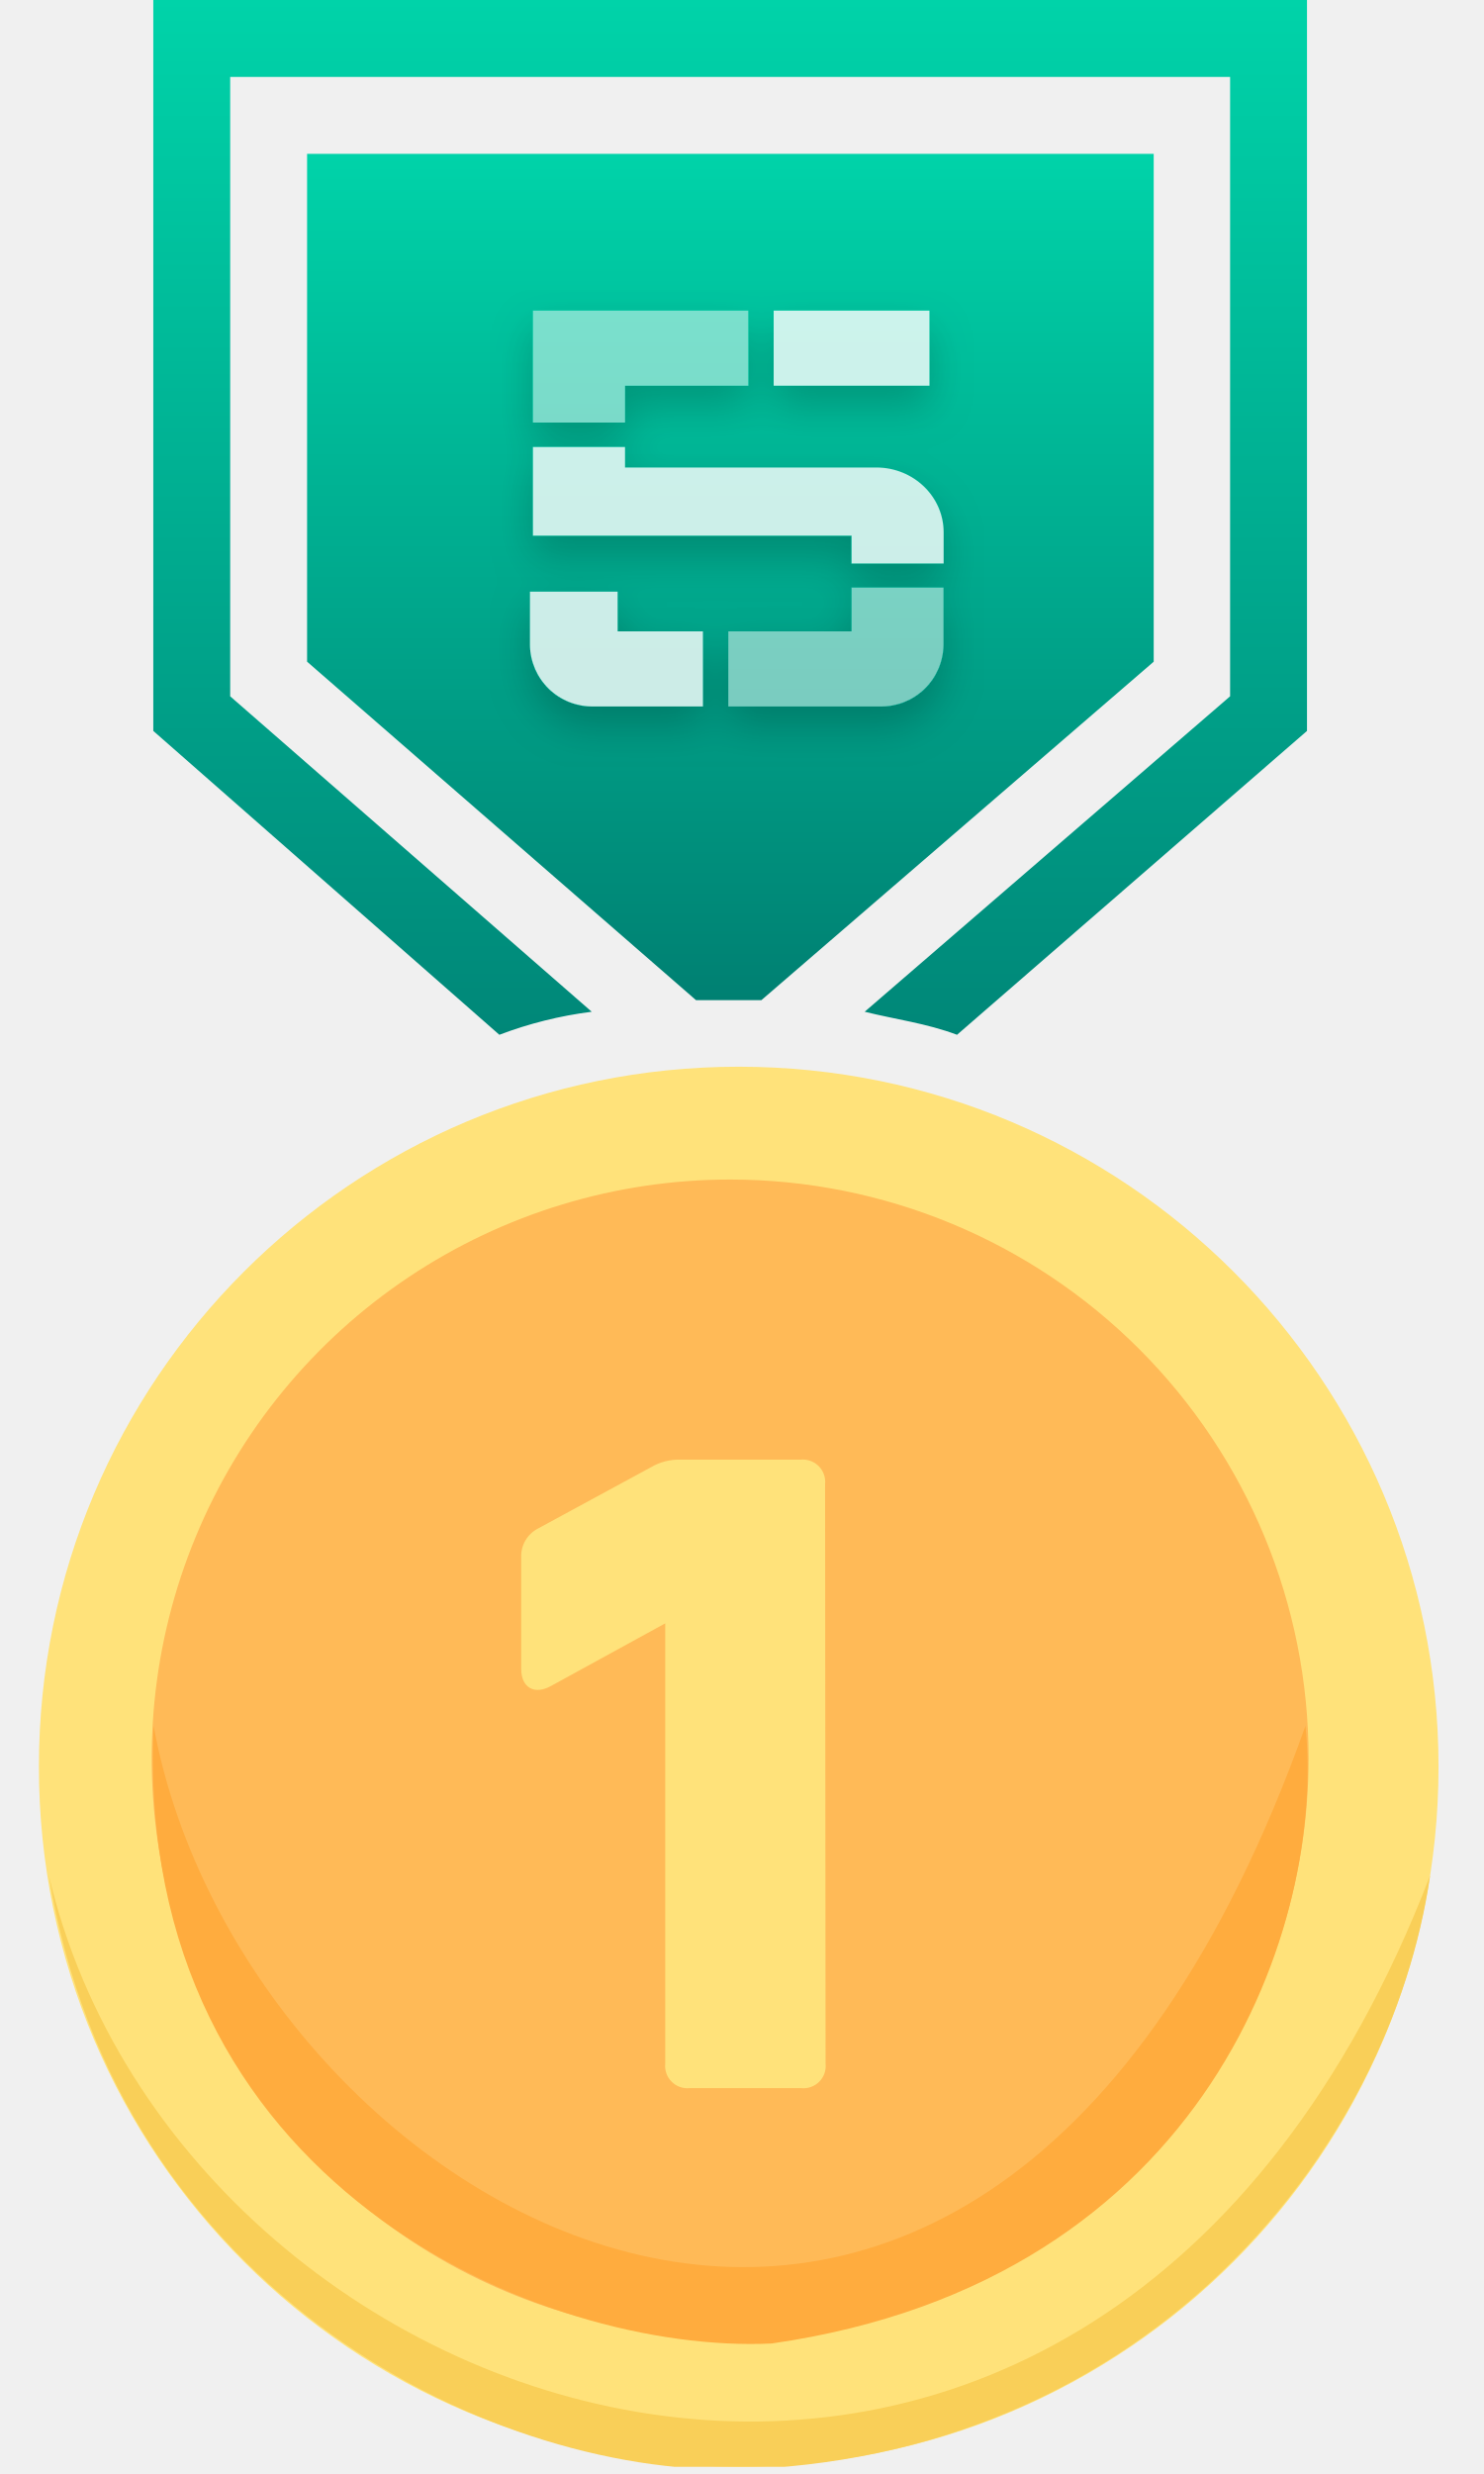
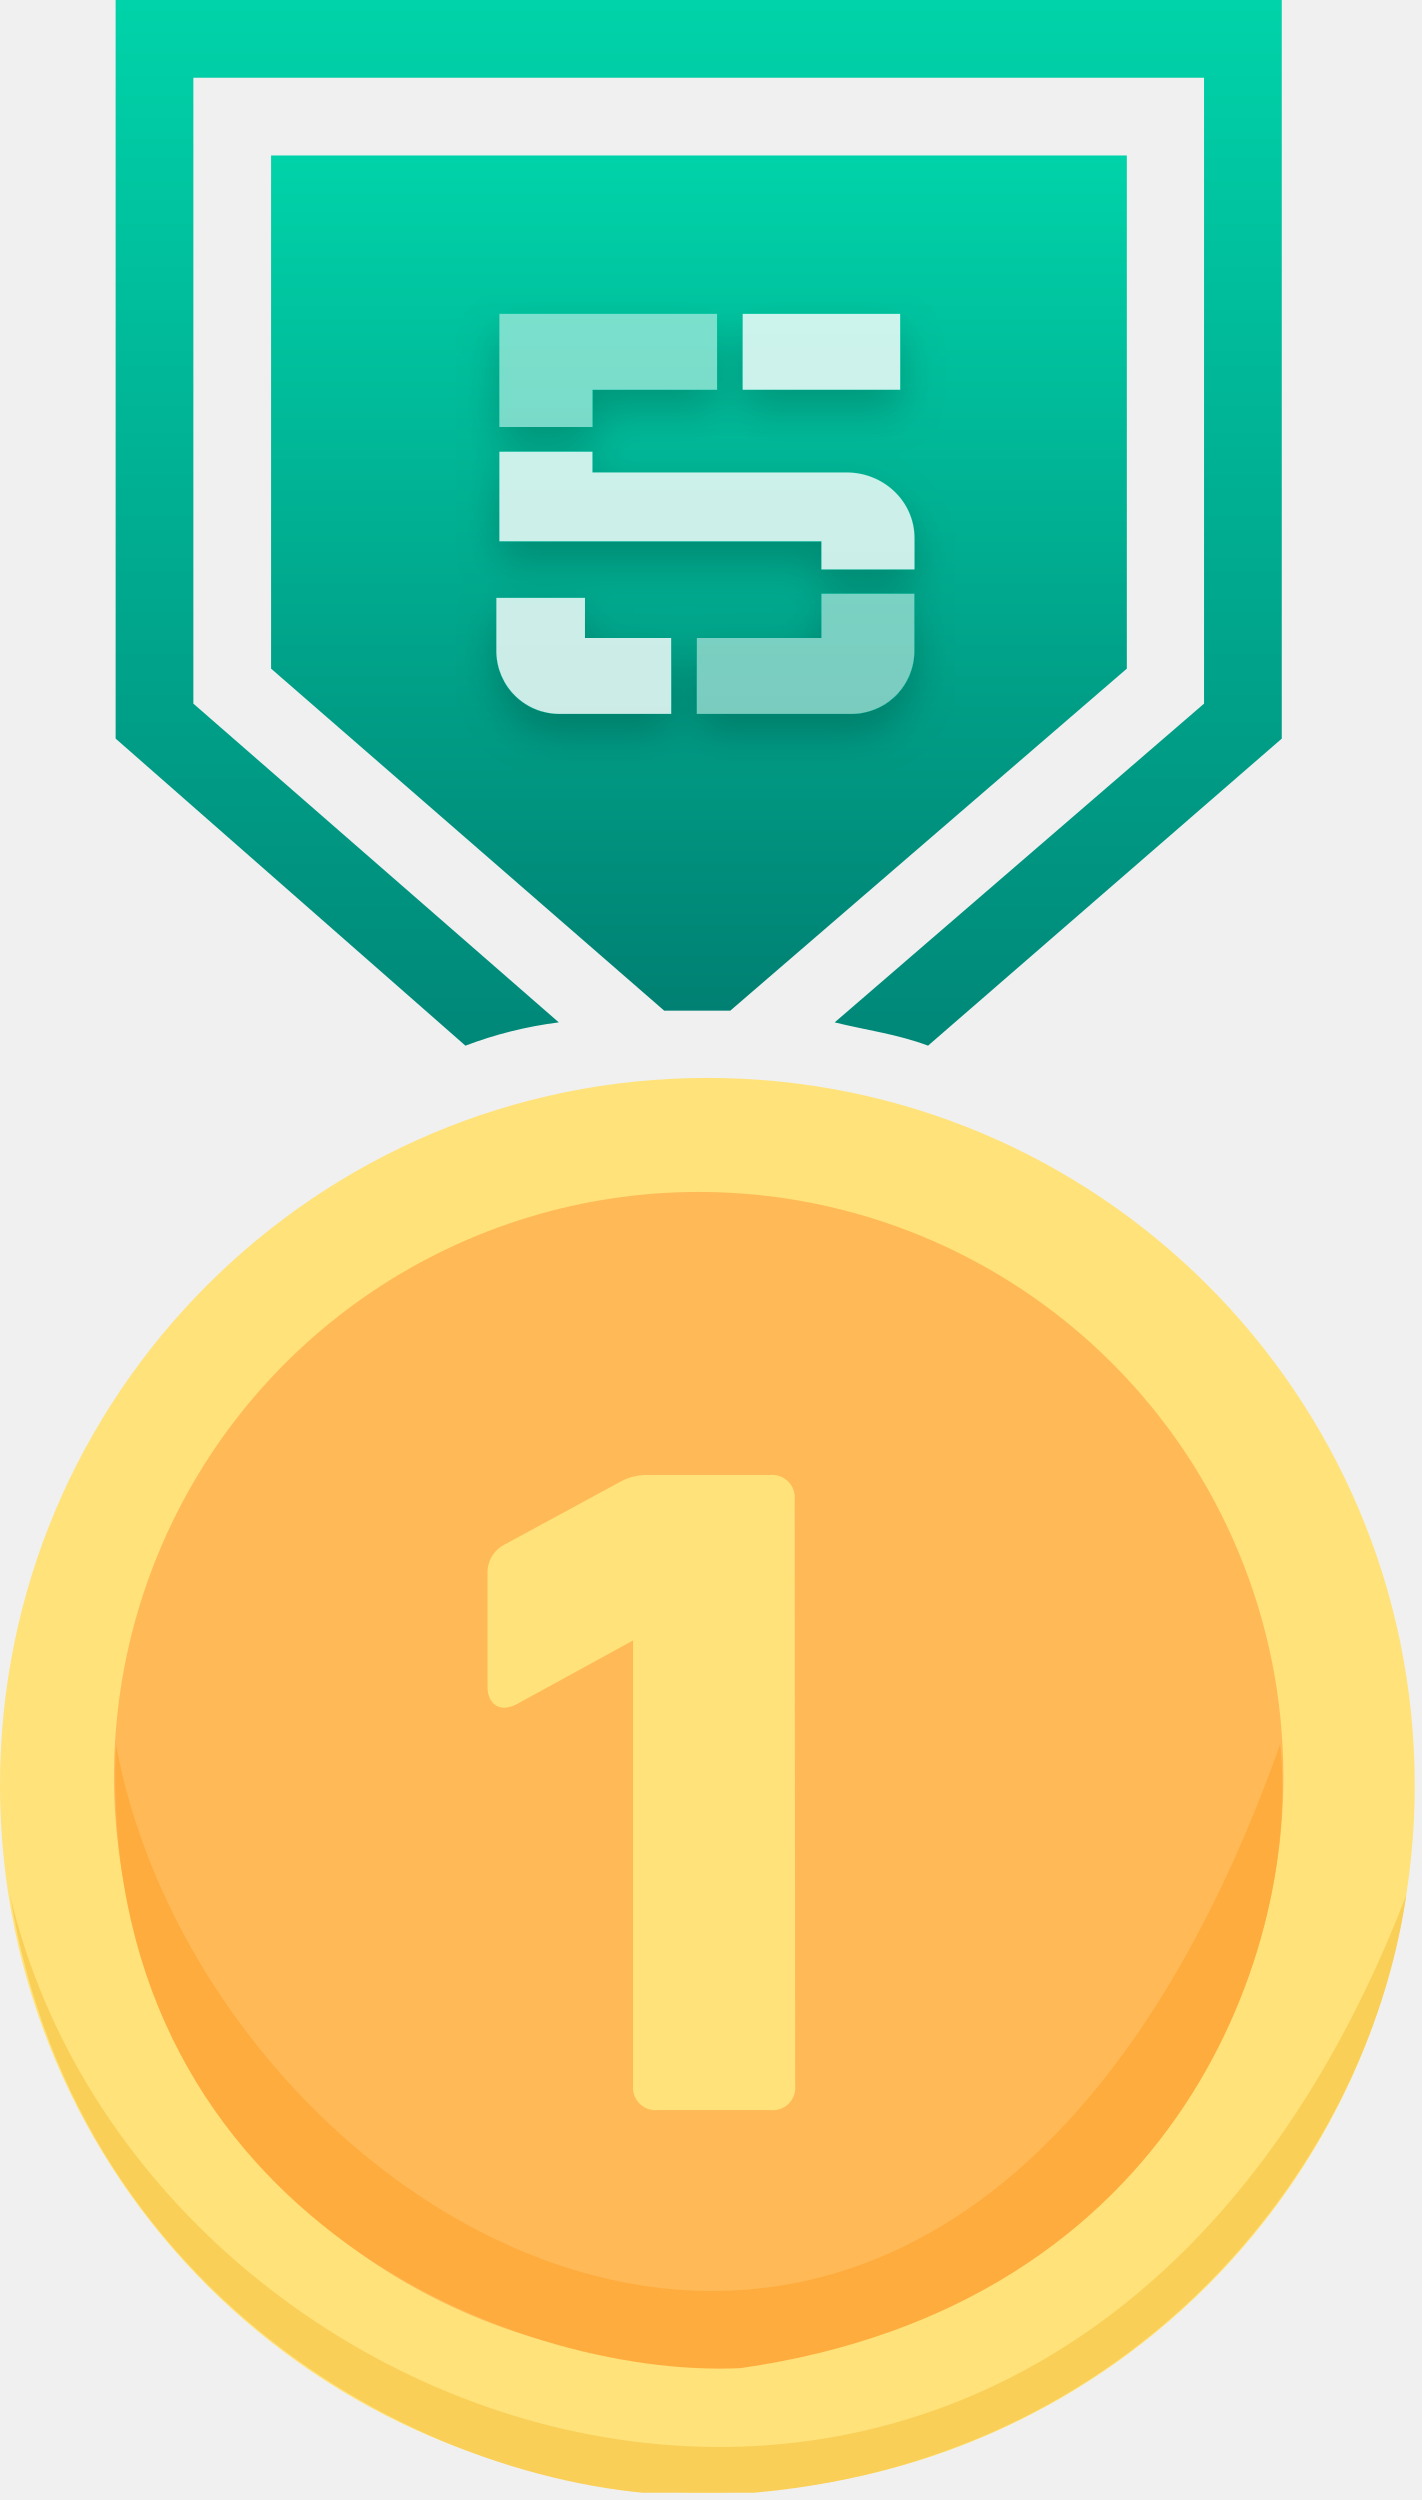
- <svg xmlns="http://www.w3.org/2000/svg" width="30" height="50" viewBox="0 0 141 248" fill="none">
+ <svg xmlns="http://www.w3.org/2000/svg" width="141" height="248" viewBox="0 0 141 248" fill="none">
  <g clip-path="url(#clip0_20728_7086)">
    <path d="M70.17 247.27C108.924 247.27 140.34 215.854 140.34 177.1C140.34 138.346 108.924 106.93 70.17 106.93C31.416 106.93 0 138.346 0 177.1C0 215.854 31.416 247.27 70.17 247.27Z" fill="#FFE27A" />
    <path d="M127.151 73.27V0H11.471V73.27L46.171 103.73C49.155 102.595 52.263 101.82 55.431 101.42L19.181 69.8V7.71H119.441V69.8L82.801 101.42C85.891 102.19 88.971 102.57 92.061 103.73L127.151 73.27Z" fill="url(#paint0_linear_20728_7086)" />
    <path d="M26.891 15.42V66.33L65.891 100.26H72.441L111.781 66.33V15.42H26.891Z" fill="url(#paint1_linear_20728_7086)" />
    <path d="M69.311 118.24C57.839 118.24 46.626 121.642 37.087 128.015C27.549 134.388 20.115 143.446 15.726 154.044C11.336 164.642 10.187 176.304 12.425 187.555C14.663 198.806 20.187 209.141 28.298 217.252C36.41 225.364 46.744 230.888 57.995 233.126C69.246 235.363 80.908 234.215 91.506 229.825C102.104 225.435 111.163 218.001 117.536 208.463C123.909 198.925 127.311 187.711 127.311 176.24C127.311 160.857 121.2 146.105 110.323 135.228C99.446 124.351 84.693 118.24 69.311 118.24ZM78.881 206.86C78.917 207.192 78.878 207.528 78.768 207.843C78.657 208.158 78.477 208.444 78.241 208.68C78.005 208.916 77.719 209.096 77.403 209.207C77.088 209.318 76.752 209.356 76.421 209.32H65.261C64.929 209.355 64.594 209.315 64.28 209.203C63.966 209.092 63.68 208.912 63.445 208.676C63.209 208.44 63.029 208.155 62.917 207.841C62.806 207.527 62.766 207.192 62.801 206.86V162.73L51.361 169C49.701 169.94 48.361 169.18 48.361 167.3V156.13C48.335 155.534 48.48 154.943 48.78 154.428C49.079 153.912 49.52 153.493 50.051 153.22L61.371 147.08C62.277 146.545 63.319 146.282 64.371 146.32H76.371C76.702 146.285 77.037 146.325 77.351 146.437C77.665 146.548 77.951 146.728 78.186 146.964C78.422 147.2 78.602 147.485 78.714 147.799C78.825 148.113 78.865 148.448 78.831 148.78L78.881 206.86Z" fill="#FFBA57" />
    <path d="M127 173C94.064 265.5 20.5 222 11.5 173C9.5 219 50.5 236 73.466 234.919C117.442 228.622 129 192.5 127 173Z" fill="#FFAC3E" />
    <path d="M139.5 188C106 275 14.5 245.5 1 188C7.857 230 46 248.701 71.5 247.5C111.5 245.617 135.5 215.5 139.5 188Z" fill="#F9CF58" />
    <g opacity="0.8" filter="url(#filter0_d_20728_7086)">
      <path d="M89.294 31.137H73.676V38.661H89.294V31.137Z" fill="white" />
      <path d="M90.716 56.483V53.366C90.716 49.775 87.697 46.866 83.975 46.866H58.769V44.814H49.541V53.696H81.488V56.483H90.716Z" fill="white" />
      <path opacity="0.6" d="M58.769 42.357V38.661H71.127V31.137H49.541V42.357H58.769Z" fill="white" />
      <path opacity="0.6" d="M81.489 58.902V63.292H69.131V70.815H84.356C86.009 70.841 87.605 70.211 88.794 69.062C89.983 67.914 90.668 66.34 90.7 64.687V58.902H81.489Z" fill="white" />
      <path d="M58.028 59.308V63.292H66.58V70.815H55.584C53.931 70.841 52.335 70.211 51.146 69.062C49.957 67.914 49.271 66.34 49.24 64.687V59.308H58.028Z" fill="white" />
    </g>
  </g>
  <defs>
    <filter id="filter0_d_20728_7086" x="45.24" y="29.137" width="49.477" height="47.679" filterUnits="userSpaceOnUse" color-interpolation-filters="sRGB">
      <feFlood flood-opacity="0" result="BackgroundImageFix" />
      <feColorMatrix in="SourceAlpha" type="matrix" values="0 0 0 0 0 0 0 0 0 0 0 0 0 0 0 0 0 0 127 0" result="hardAlpha" />
      <feOffset dy="2" />
      <feGaussianBlur stdDeviation="2" />
      <feComposite in2="hardAlpha" operator="out" />
      <feColorMatrix type="matrix" values="0 0 0 0 0 0 0 0 0 0 0 0 0 0 0 0 0 0 0.25 0" />
      <feBlend mode="normal" in2="BackgroundImageFix" result="effect1_dropShadow_20728_7086" />
      <feBlend mode="normal" in="SourceGraphic" in2="effect1_dropShadow_20728_7086" result="shape" />
    </filter>
    <linearGradient id="paint0_linear_20728_7086" x1="69.311" y1="0" x2="69.311" y2="103.73" gradientUnits="userSpaceOnUse">
      <stop stop-color="#00D3A9" />
      <stop offset="1" stop-color="#008778" />
    </linearGradient>
    <linearGradient id="paint1_linear_20728_7086" x1="69.336" y1="15.42" x2="69.336" y2="100.26" gradientUnits="userSpaceOnUse">
      <stop stop-color="#00D3A9" />
      <stop offset="1" stop-color="#008072" />
    </linearGradient>
    <clipPath id="clip0_20728_7086">
      <rect width="140.35" height="247.28" fill="white" />
    </clipPath>
  </defs>
</svg>
